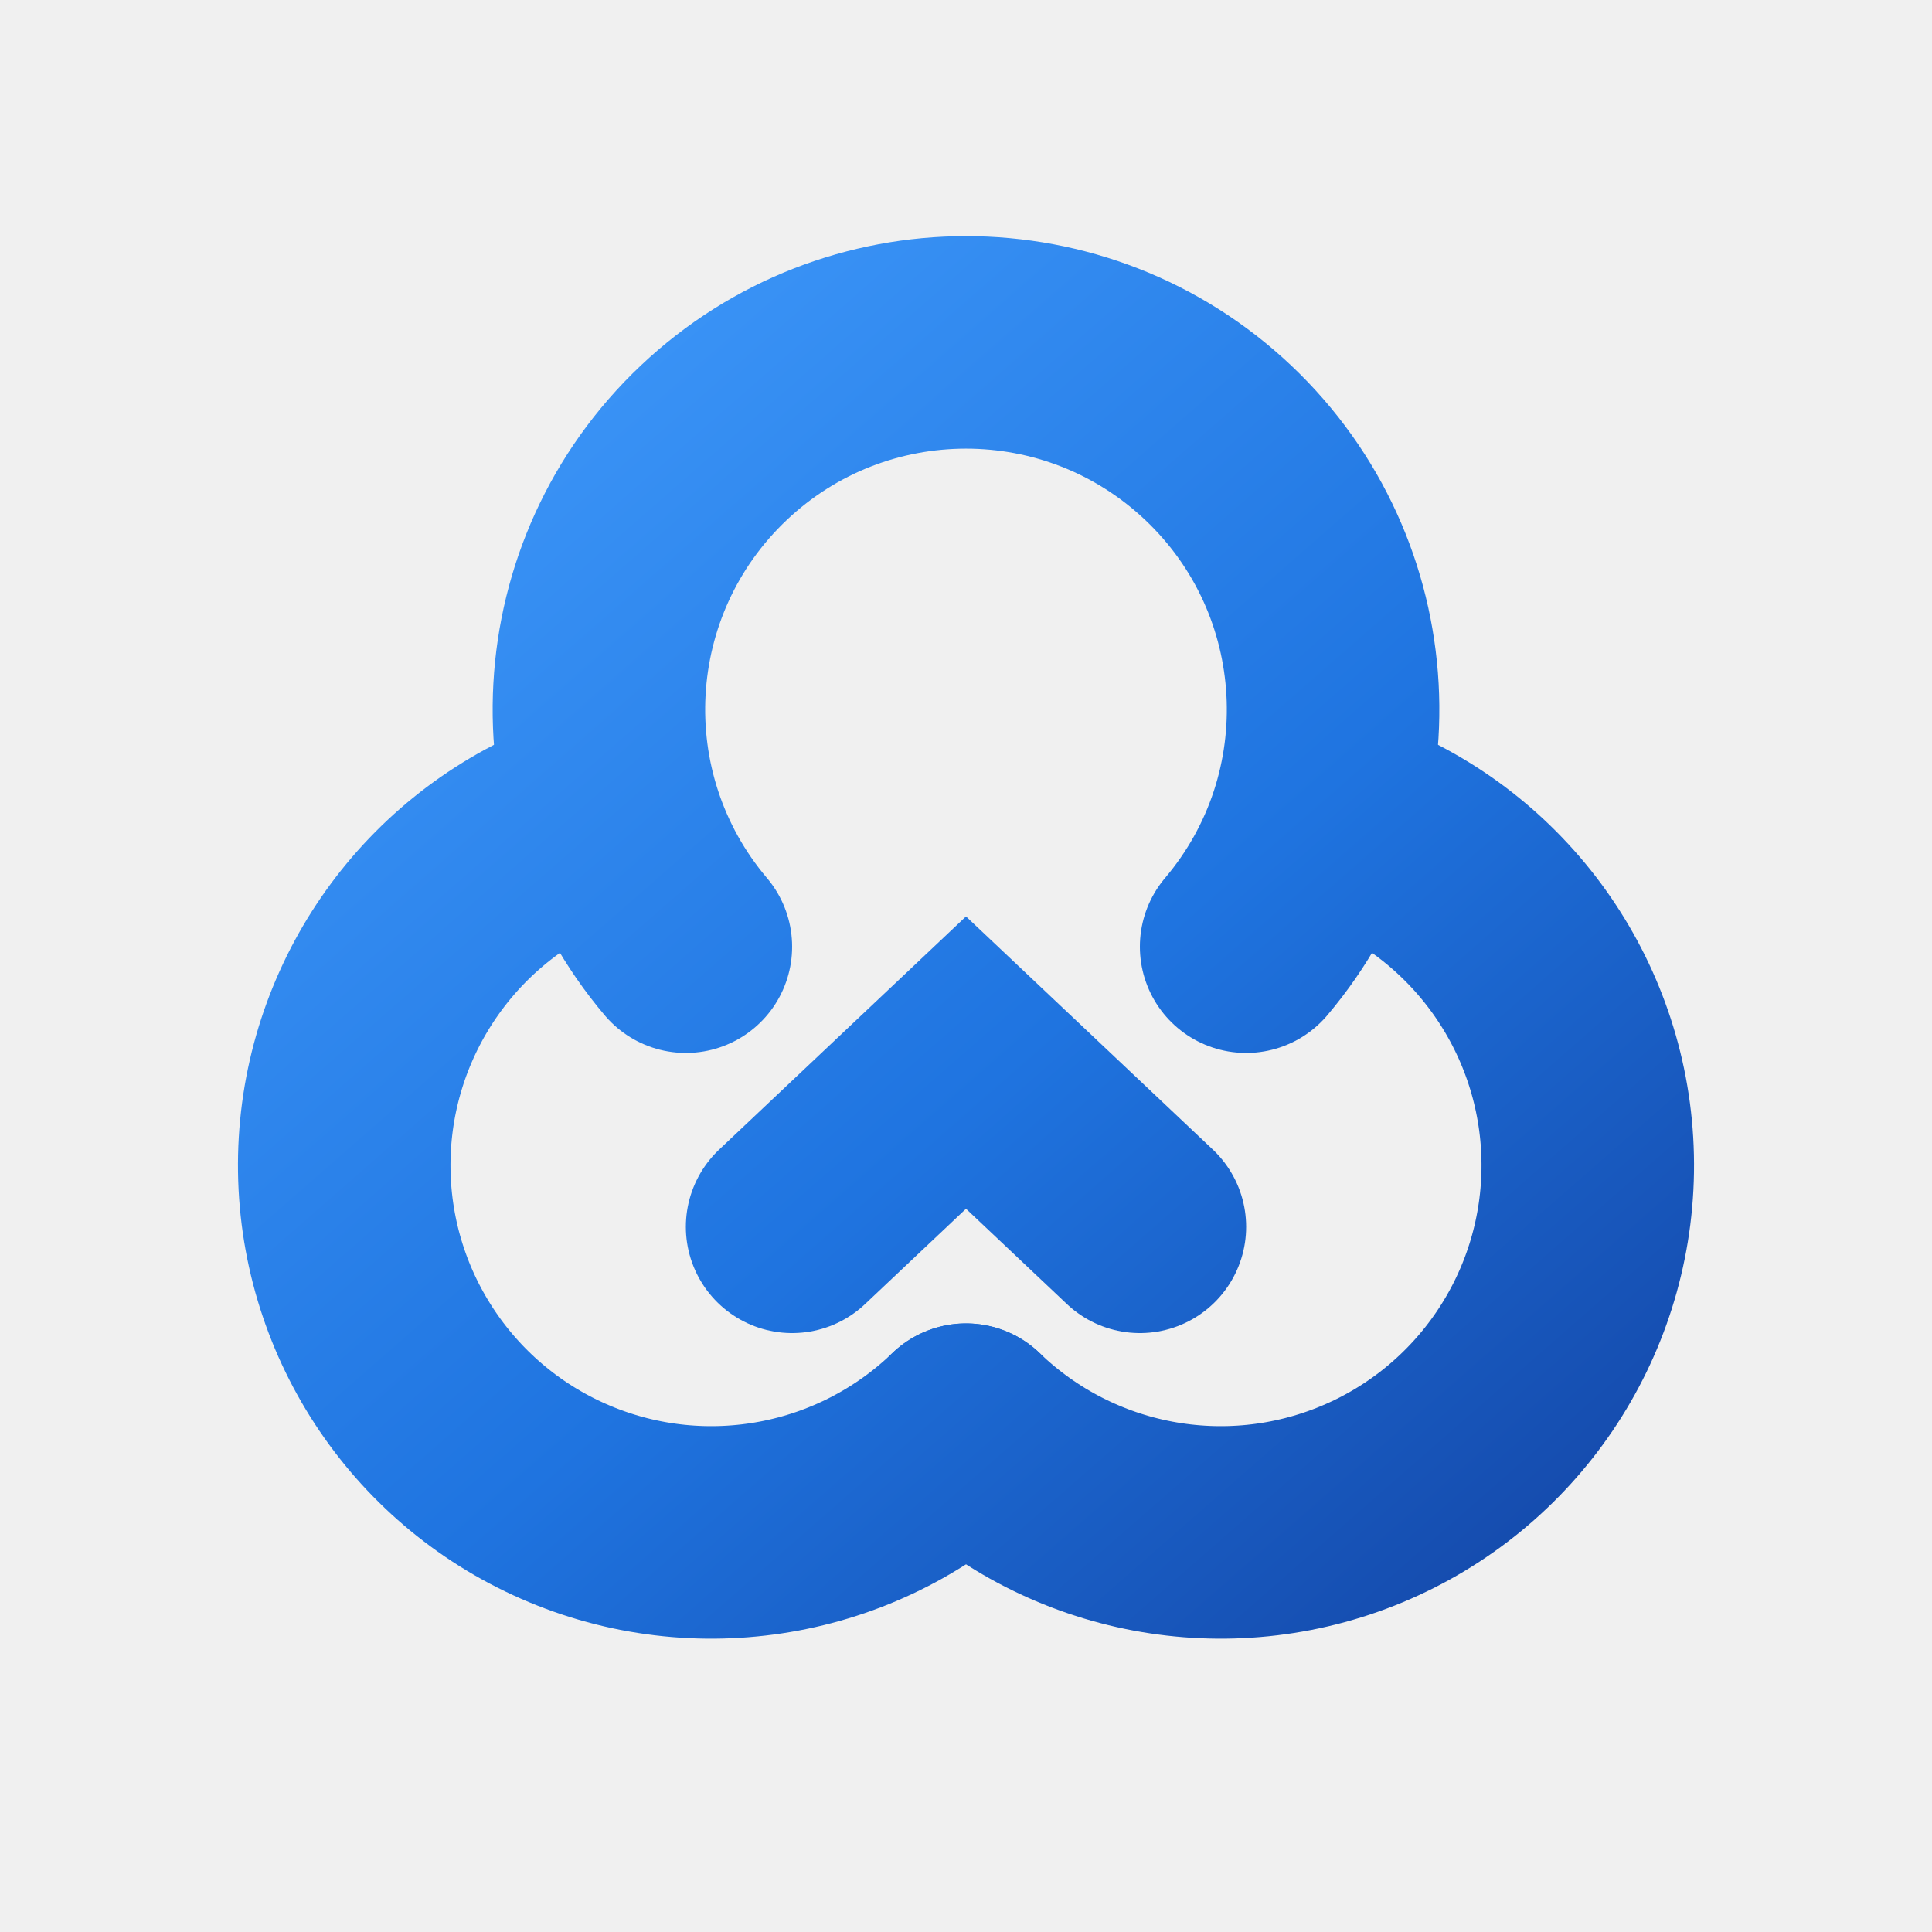
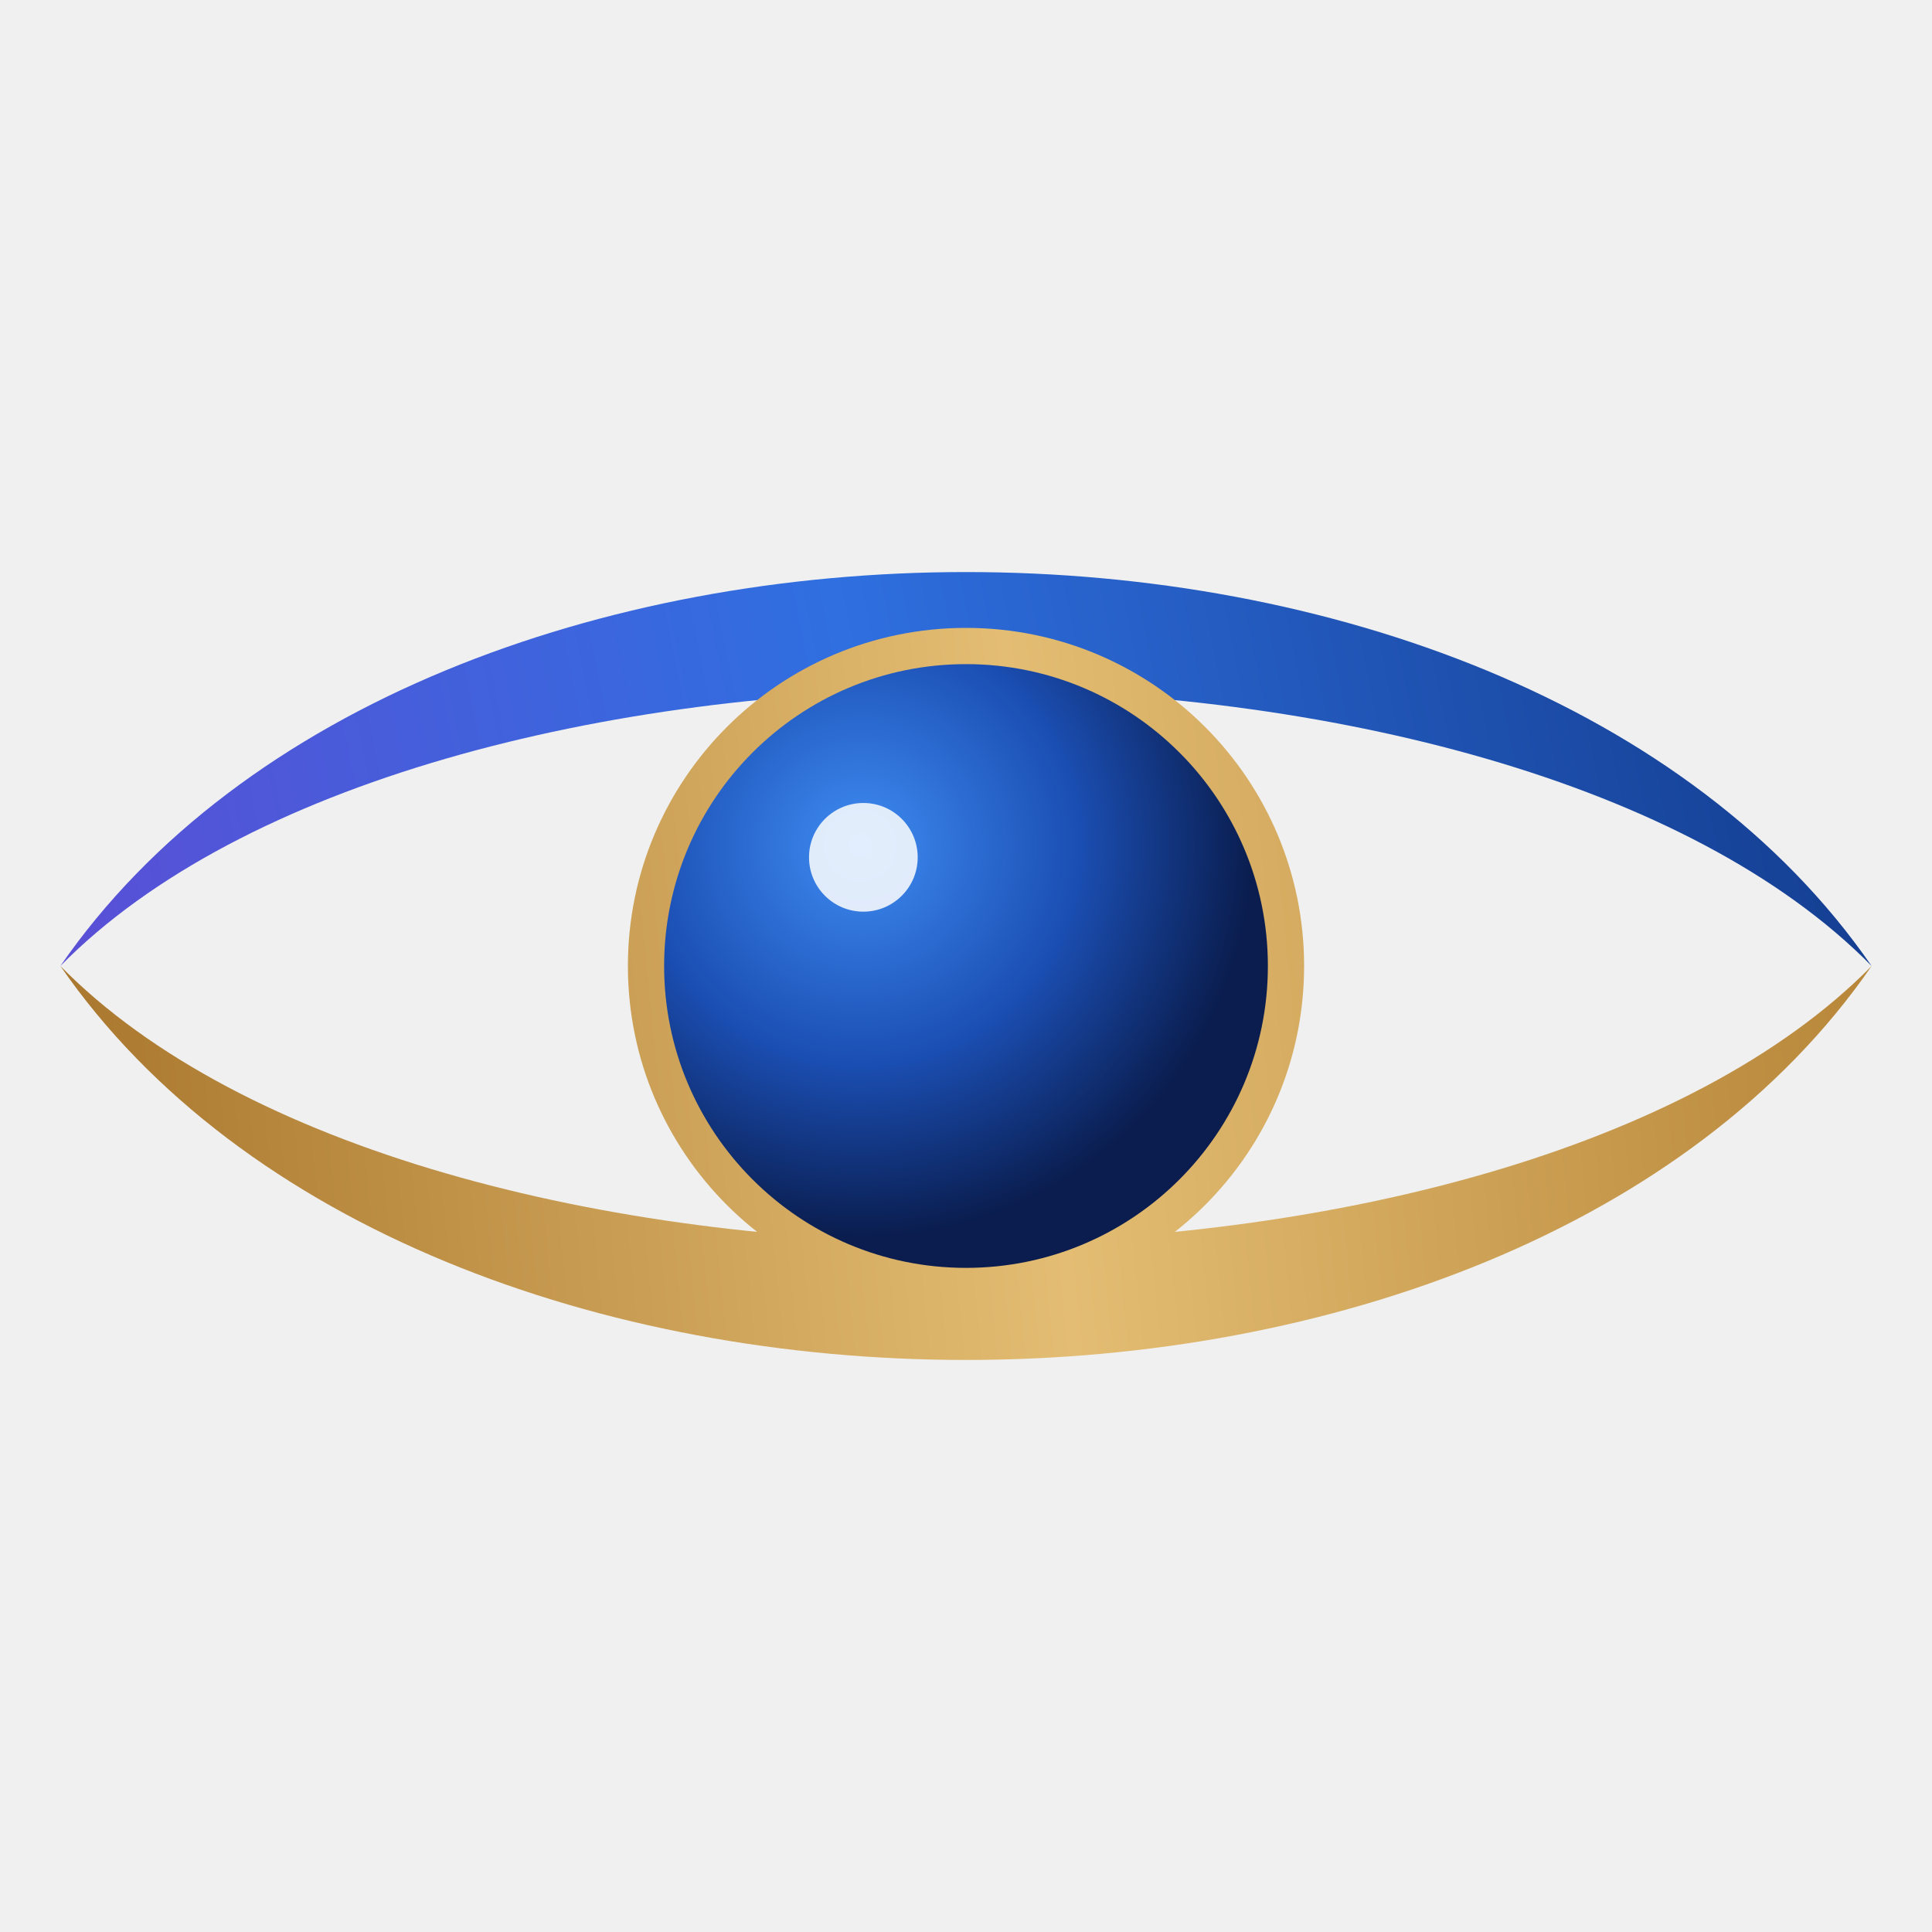
- <svg xmlns="http://www.w3.org/2000/svg" viewBox="0 0 40 40">
+ <svg xmlns="http://www.w3.org/2000/svg" viewBox="0 0 64 64">
  <defs>
-     <linearGradient id="g" x1="6" y1="4" x2="34" y2="36" gradientUnits="userSpaceOnUse">
-       <stop offset="0" stop-color="#45a0ff" />
-       <stop offset=".55" stop-color="#1f74e0" />
-       <stop offset="1" stop-color="#123f9e" />
+     <linearGradient id="l" x1="2" y1="20" x2="62" y2="8" gradientUnits="userSpaceOnUse">
+       <stop offset="0" stop-color="#5a4fd6" />
+       <stop offset=".45" stop-color="#2f6fe0" />
+       <stop offset="1" stop-color="#123b8c" />
    </linearGradient>
+     <linearGradient id="b" x1="2" y1="30" x2="62" y2="24" gradientUnits="userSpaceOnUse">
+       <stop offset="0" stop-color="#a8762c" />
+       <stop offset=".55" stop-color="#e3bd73" />
+       <stop offset="1" stop-color="#b8873a" />
+     </linearGradient>
+     <radialGradient id="g" cx="28.5" cy="16" r="13" gradientUnits="userSpaceOnUse">
+       <stop offset="0" stop-color="#3f8cf2" />
+       <stop offset=".55" stop-color="#1b4fb4" />
+       <stop offset="1" stop-color="#0a1d4e" />
+     </radialGradient>
  </defs>
-   <g fill="none" stroke="url(#g)" stroke-width="4.4" stroke-linecap="round">
-     <path d="M14.2 19.6a7.6 7.6 0 1 1 11.6 0" />
-     <path d="M20 29.6a7.6 7.6 0 1 1-8.4-12.4" />
-     <path d="M28.4 17.2A7.6 7.6 0 1 1 20 29.6" />
-     <path d="M16.4 25.4 20 22l3.6 3.4" />
+   <g transform="translate(0 12)">
+     <path d="M2 20C14 2.6 50 2.6 62 20 50 7.8 14 7.8 2 20Z" fill="url(#l)" />
+     <path d="M2 20C14 37.4 50 37.4 62 20 50 32.2 14 32.2 2 20Z" fill="url(#b)" />
+     <circle cx="32" cy="20" r="11.2" fill="url(#b)" />
+     <circle cx="32" cy="20" r="10" fill="url(#g)" />
+     <circle cx="28.6" cy="16.4" r="1.8" fill="#fff" fill-opacity=".85" />
  </g>
</svg>
